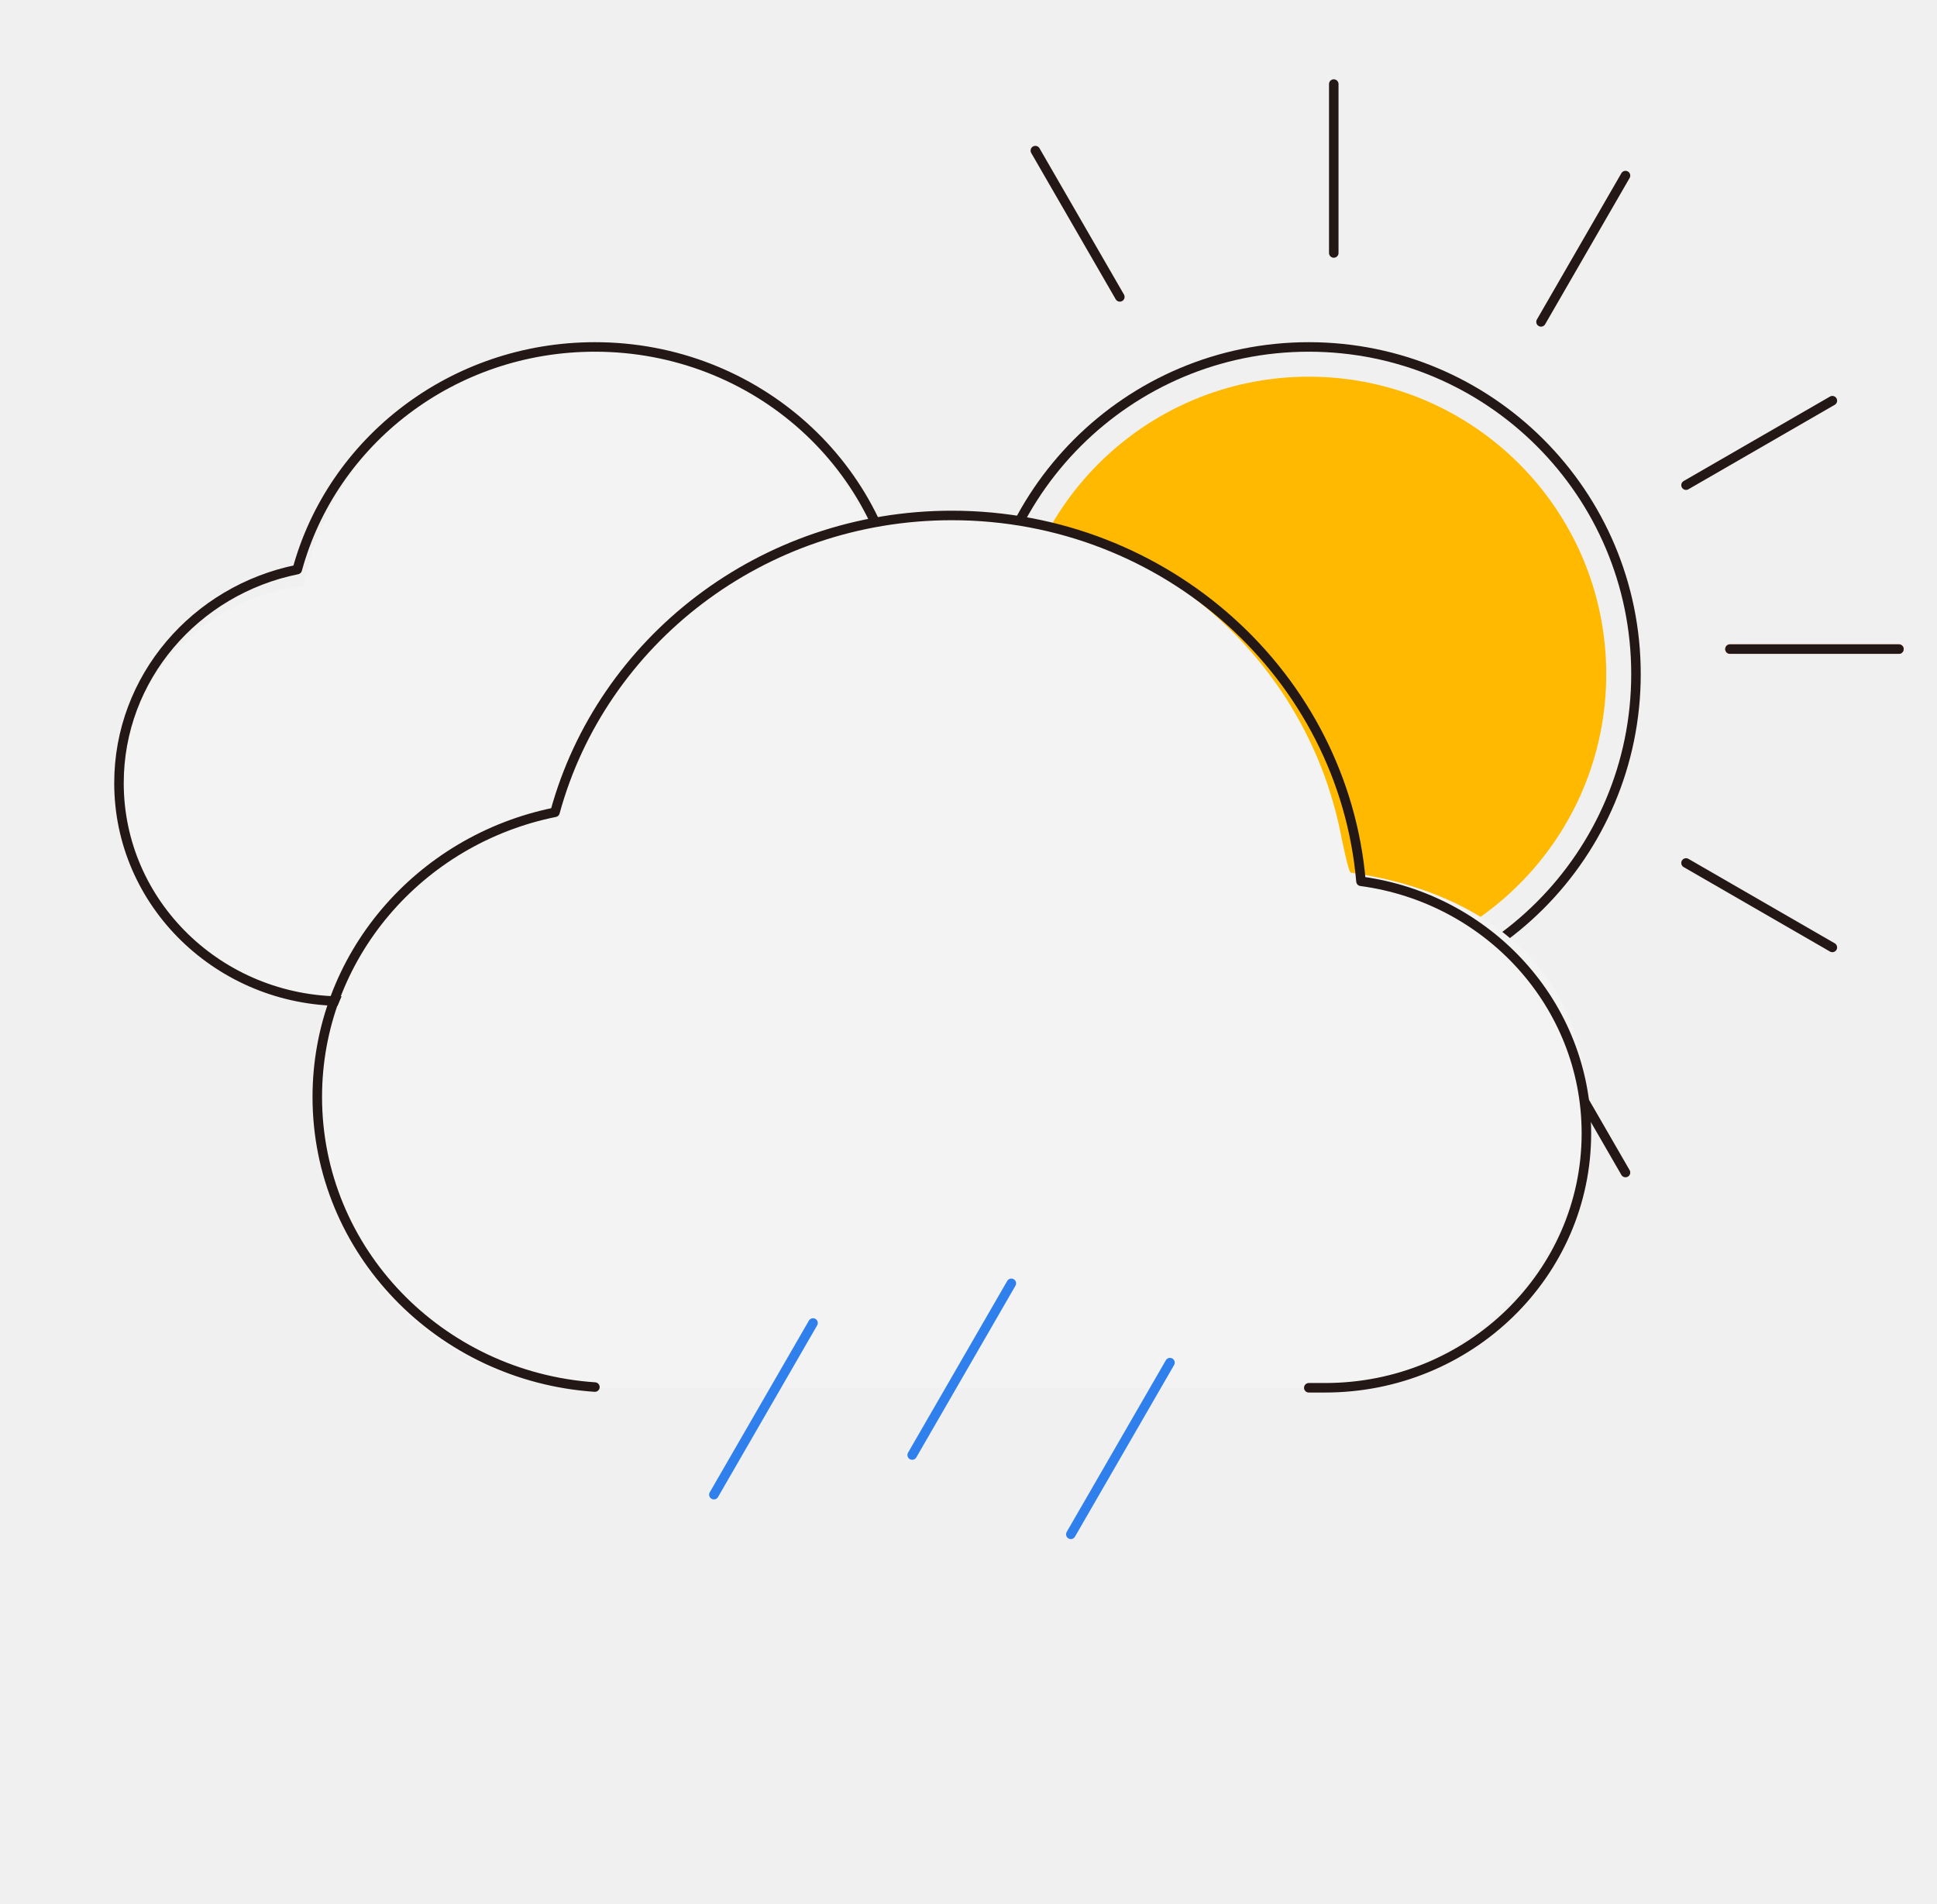
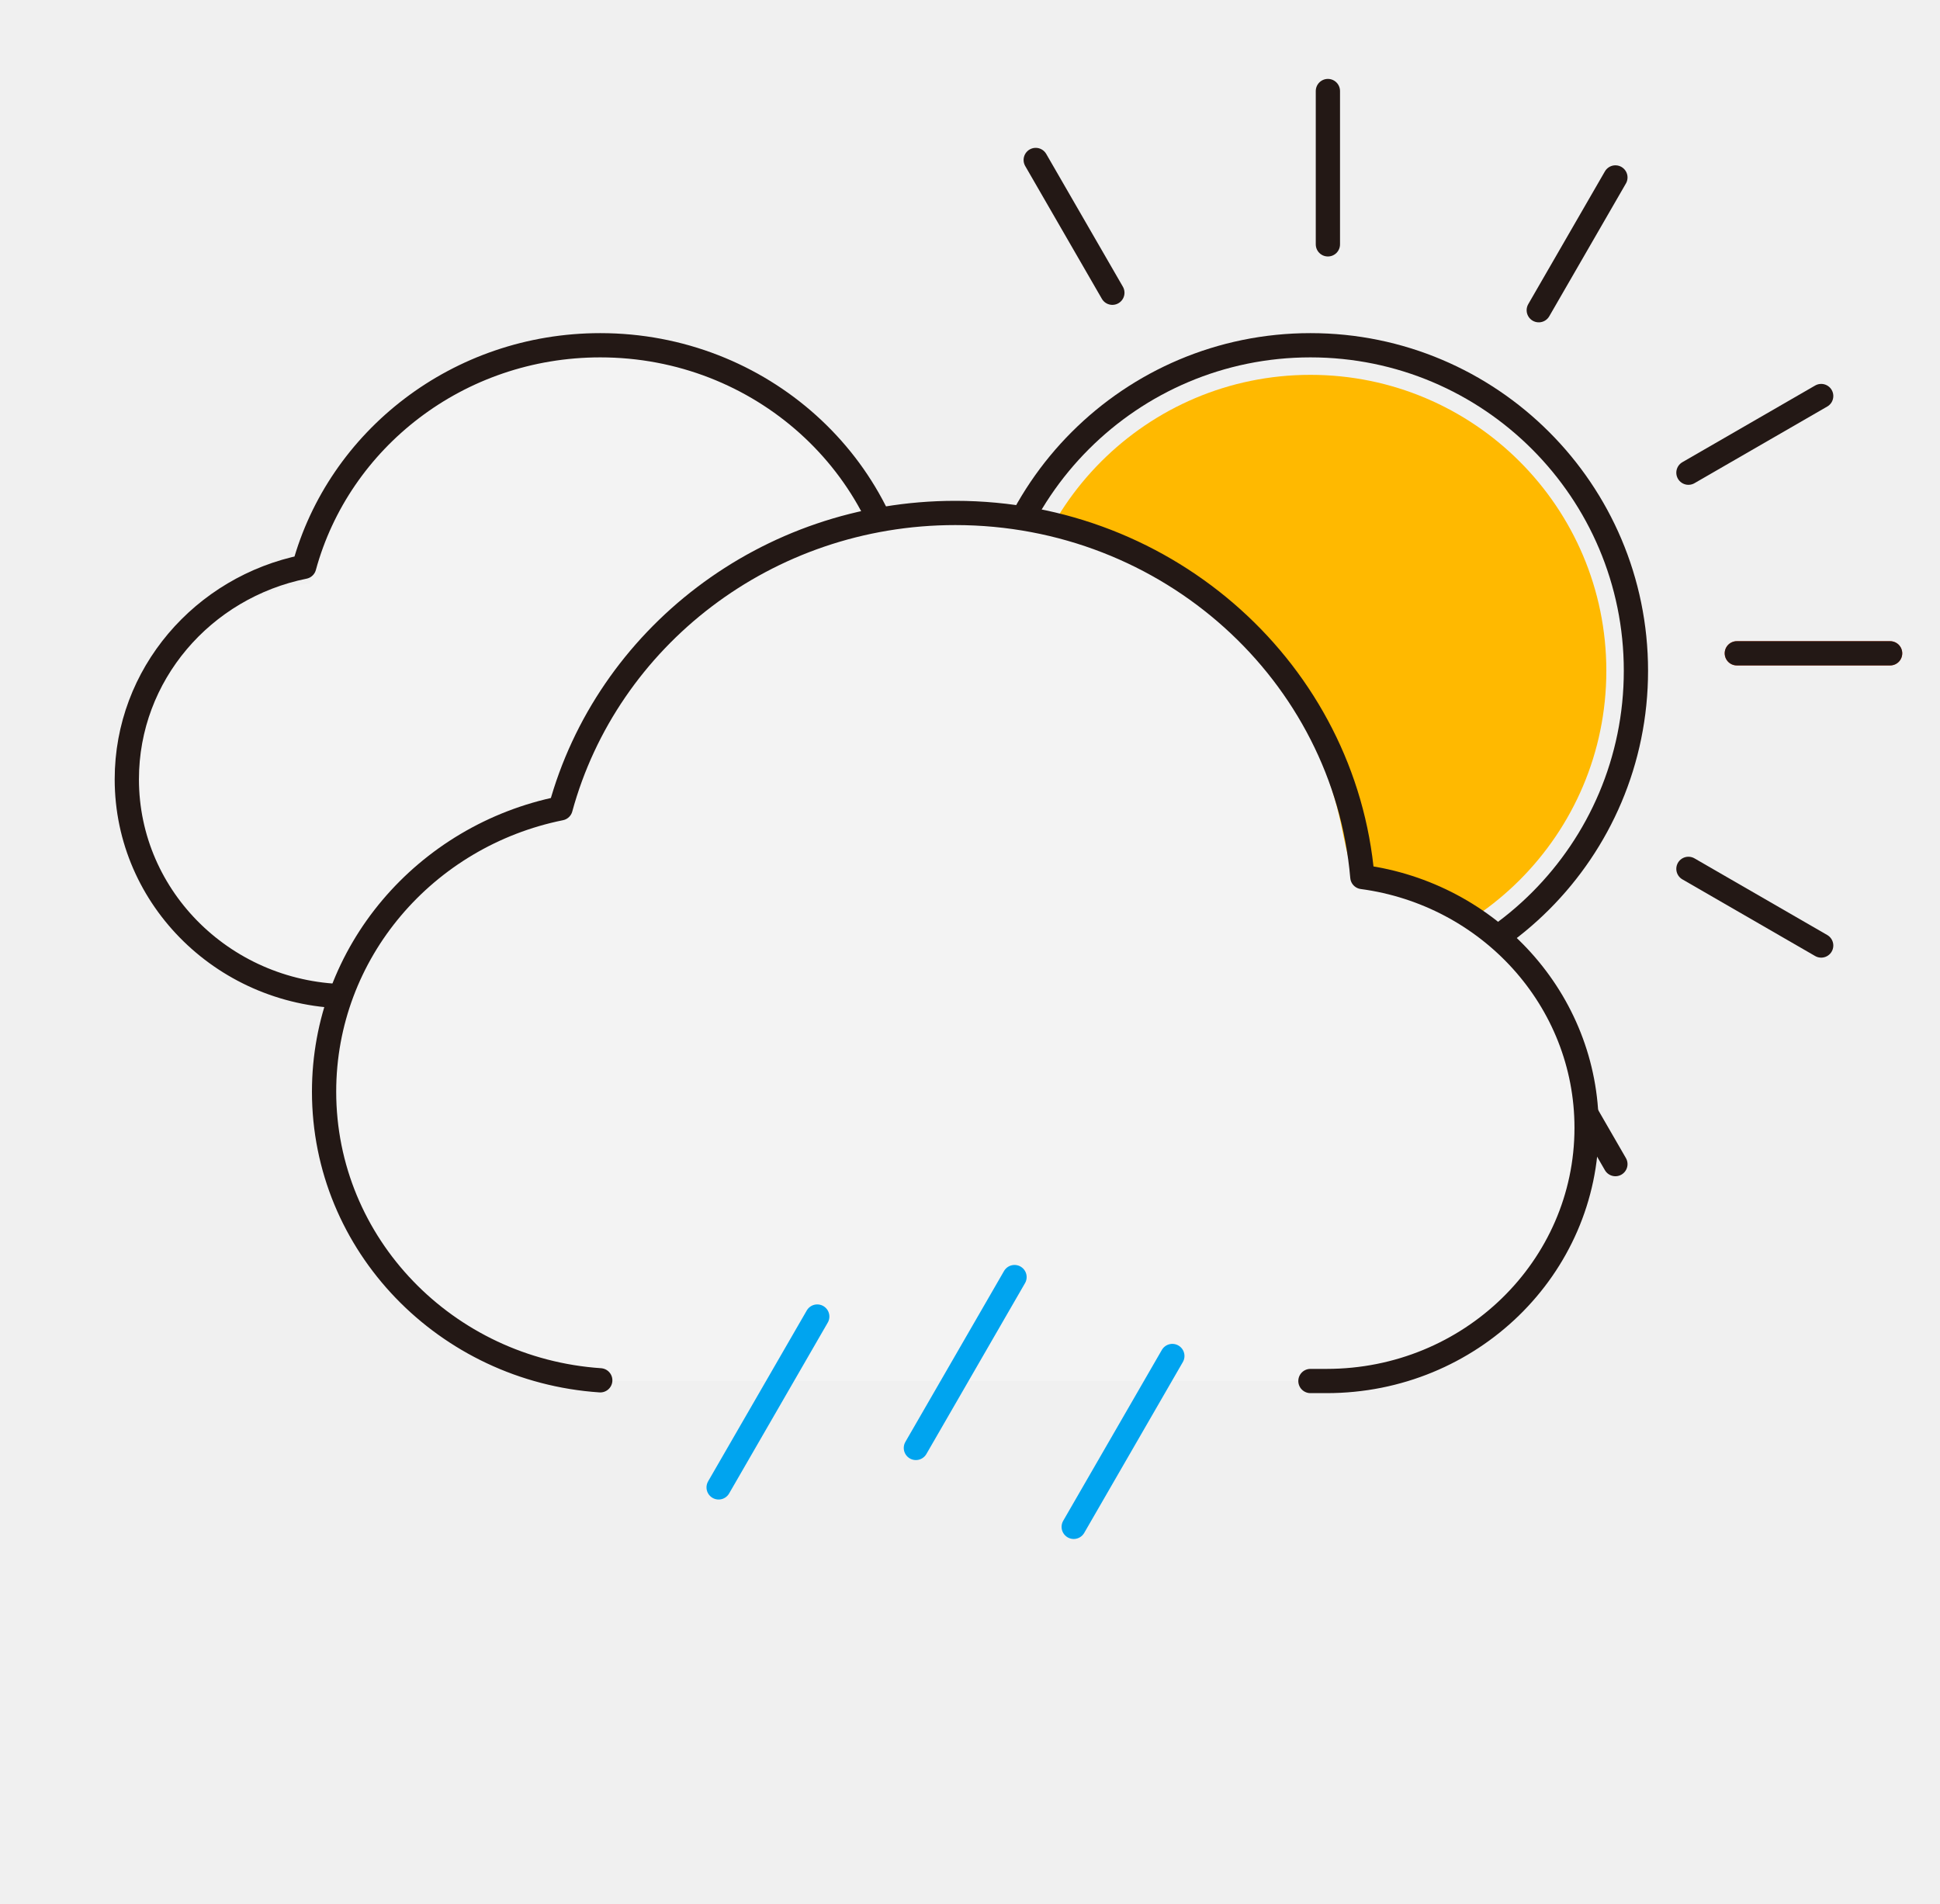
- <svg xmlns="http://www.w3.org/2000/svg" width="407" height="400" viewBox="0 0 407 400" fill="none">
-   <path fill-rule="evenodd" clip-rule="evenodd" d="M343.75 141.667C343.75 179.636 312.97 210.417 275 210.417C237.031 210.417 206.25 179.636 206.25 141.667C206.25 103.697 237.031 72.917 275 72.917C312.97 72.917 343.75 103.697 343.75 141.667Z" stroke="#231815" stroke-width="2" />
-   <line x1="399" y1="136.417" x2="363.5" y2="136.417" stroke="#F25022" stroke-width="2" stroke-linecap="round" stroke-linejoin="round" />
-   <line x1="186.5" y1="136.417" x2="151" y2="136.417" stroke="#F25022" stroke-width="2" stroke-linecap="round" stroke-linejoin="round" />
-   <line x1="399" y1="136.417" x2="363.5" y2="136.417" stroke="#231815" stroke-width="2" stroke-linecap="round" stroke-linejoin="round" />
-   <line x1="186.5" y1="136.417" x2="151" y2="136.417" stroke="#231815" stroke-width="2" stroke-linecap="round" stroke-linejoin="round" />
+ <svg xmlns="http://www.w3.org/2000/svg" width="160" height="157" viewBox="0 0 160 157" fill="none">
+   <path fill-rule="evenodd" clip-rule="evenodd" d="M134.922 55.331C134.922 70.16 122.903 82.182 108.077 82.182C93.251 82.182 81.232 70.16 81.232 55.331C81.232 40.501 93.251 28.479 108.077 28.479C122.903 28.479 134.922 40.501 134.922 55.331Z" stroke="#231815" stroke-width="2" />
+   <line x1="155.886" y1="53.89" x2="143.243" y2="53.89" stroke="#F25022" stroke-width="2" stroke-linecap="round" stroke-linejoin="round" />
+   <line x1="72.91" y1="53.89" x2="60.268" y2="53.89" stroke="#F25022" stroke-width="2" stroke-linecap="round" stroke-linejoin="round" />
+   <line x1="155.886" y1="53.89" x2="143.243" y2="53.89" stroke="#231815" stroke-width="2" stroke-linecap="round" stroke-linejoin="round" />
+   <line x1="72.91" y1="53.89" x2="60.268" y2="53.89" stroke="#231815" stroke-width="2" stroke-linecap="round" stroke-linejoin="round" />
  <g clip-path="url(#clip0)">
-     <line x1="385.012" y1="199.12" x2="354.268" y2="181.37" stroke="#231815" stroke-width="2" stroke-linecap="round" stroke-linejoin="round" />
+     <line x1="1" y1="-1" x2="13.644" y2="-1" transform="matrix(-0.865972 -0.500093 0.499907 -0.866079 151.567 77.6272)" stroke="#231815" stroke-width="2" stroke-linecap="round" stroke-linejoin="round" />
  </g>
  <g clip-path="url(#clip1)">
-     <line x1="341.547" y1="246.429" x2="323.797" y2="215.685" stroke="#231815" stroke-width="2" stroke-linecap="round" stroke-linejoin="round" />
+     <line x1="1" y1="-1" x2="13.645" y2="-1" transform="matrix(-0.499907 -0.866079 0.865972 -0.500093 134.595 96.3904)" stroke="#231815" stroke-width="2" stroke-linecap="round" stroke-linejoin="round" />
  </g>
  <g clip-path="url(#clip2)">
-     <line x1="235.297" y1="62.398" x2="217.547" y2="31.654" stroke="#231815" stroke-width="2" stroke-linecap="round" stroke-linejoin="round" />
+     <line x1="1" y1="-1" x2="13.645" y2="-1" transform="matrix(-0.499907 -0.866079 0.865972 -0.500093 93.1073 24.5137)" stroke="#231815" stroke-width="2" stroke-linecap="round" stroke-linejoin="round" />
  </g>
  <g clip-path="url(#clip3)">
-     <line x1="280.25" y1="265.666" x2="280.25" y2="230.166" stroke="#231815" stroke-width="2" stroke-linecap="round" stroke-linejoin="round" />
+     <line x1="109.517" y1="103.152" x2="109.517" y2="90.505" stroke="#231815" stroke-width="2" stroke-linecap="round" stroke-linejoin="round" />
  </g>
  <g clip-path="url(#clip4)">
-     <line x1="280.25" y1="53.167" x2="280.25" y2="17.667" stroke="#231815" stroke-width="2" stroke-linecap="round" stroke-linejoin="round" />
+     <line x1="109.517" y1="20.156" x2="109.517" y2="7.509" stroke="#231815" stroke-width="2" stroke-linecap="round" stroke-linejoin="round" />
  </g>
  <g clip-path="url(#clip5)">
-     <line x1="217.547" y1="251.679" x2="235.297" y2="220.935" stroke="#231815" stroke-width="2" stroke-linecap="round" stroke-linejoin="round" />
+     <line x1="1" y1="-1" x2="13.645" y2="-1" transform="matrix(0.499907 -0.866079 0.865972 0.500093 85.7859 98.8315)" stroke="#231815" stroke-width="2" stroke-linecap="round" stroke-linejoin="round" />
  </g>
  <g clip-path="url(#clip6)">
-     <line x1="323.797" y1="67.648" x2="341.547" y2="36.904" stroke="#231815" stroke-width="2" stroke-linecap="round" stroke-linejoin="round" />
+     <line x1="1" y1="-1" x2="13.645" y2="-1" transform="matrix(0.499907 -0.866079 0.865972 0.500093 127.274 26.9548)" stroke="#231815" stroke-width="2" stroke-linecap="round" stroke-linejoin="round" />
  </g>
  <g clip-path="url(#clip7)">
-     <line x1="170.238" y1="208.213" x2="200.982" y2="190.463" stroke="#231815" stroke-width="2" stroke-linecap="round" stroke-linejoin="round" />
+     <line x1="1" y1="-1" x2="13.644" y2="-1" transform="matrix(0.865972 -0.500093 0.499907 0.866079 67.0273 81.8552)" stroke="#231815" stroke-width="2" stroke-linecap="round" stroke-linejoin="round" />
  </g>
  <g clip-path="url(#clip8)">
-     <line x1="354.268" y1="101.963" x2="385.012" y2="84.213" stroke="#231815" stroke-width="2" stroke-linecap="round" stroke-linejoin="round" />
+     <line x1="1" y1="-1" x2="13.644" y2="-1" transform="matrix(0.865972 -0.500093 0.499907 0.866079 138.886 40.3572)" stroke="#231815" stroke-width="2" stroke-linecap="round" stroke-linejoin="round" />
  </g>
-   <path d="M337.5 141.667C337.5 176.185 309.518 204.167 275 204.167C240.482 204.167 212.5 176.185 212.5 141.667C212.5 107.149 240.482 79.167 275 79.167C309.518 79.167 337.5 107.149 337.5 141.667Z" fill="#FFB900" />
-   <path fill-rule="evenodd" clip-rule="evenodd" d="M186.33 123.317C186.33 123.317 187.481 129.167 187.874 129.223C209.085 132.247 225 144.62 225 166.667C225 190.829 205.412 210.417 181.25 210.417H68.75C44.588 210.417 25 190.829 25 166.667C25 144.62 41.308 126.382 62.519 123.357C62.912 123.301 63.297 123.289 63.67 123.317C69.305 94.59 94.622 72.917 125 72.917C155.378 72.917 180.695 94.59 186.33 123.317Z" fill="#F3F3F3" />
-   <path d="M72.059 210.417C46.069 210.417 25 189.896 25 164.583C25 142.474 41.074 124.02 62.461 119.704C69.814 92.766 95.027 72.917 125 72.917C158.884 72.917 186.686 98.284 189.476 130.583C209.542 133.266 225 150.031 225 170.312C225 192.461 206.565 210.417 183.824 210.417H72.059Z" stroke="#231815" stroke-width="2" stroke-linecap="round" stroke-linejoin="round" />
-   <path fill-rule="evenodd" clip-rule="evenodd" d="M281.773 175.534C281.773 175.534 283.309 183.334 283.833 183.408C312.114 187.441 333.333 203.938 333.333 233.334C333.333 265.55 307.217 291.667 275 291.667H125C92.783 291.667 66.667 265.55 66.667 233.334C66.667 203.938 88.41 179.62 116.691 175.587C117.215 175.513 117.729 175.497 118.227 175.534C125.741 137.231 159.496 108.333 200 108.333C240.504 108.333 274.259 137.231 281.773 175.534Z" fill="#F3F3F3" />
-   <path d="M275 291.667H278.431C308.753 291.667 333.333 267.727 333.333 238.195C333.333 211.153 312.723 188.799 285.967 185.222C282.247 142.156 245.179 108.333 200 108.333C160.036 108.333 126.418 134.799 116.615 170.717C88.099 176.472 66.667 201.076 66.667 230.556C66.667 262.862 92.405 289.313 125 291.518" stroke="#231815" stroke-width="2" stroke-linecap="round" stroke-linejoin="round" />
-   <path d="M150 314.135L170.833 278.05M191.667 305.802L212.5 269.717M225 322.468L245.833 286.384" stroke="#2F80ED" stroke-width="2" stroke-linecap="round" stroke-linejoin="round" />
+   <path d="M132.481 55.331C132.481 68.812 121.555 79.741 108.077 79.741C94.599 79.741 83.672 68.812 83.672 55.331C83.672 41.849 94.599 30.92 108.077 30.92C121.555 30.92 132.481 41.849 132.481 55.331Z" fill="#FFB900" />
+   <path fill-rule="evenodd" clip-rule="evenodd" d="M73.454 48.164C73.454 48.164 73.903 50.449 74.057 50.47C82.339 51.652 88.553 56.484 88.553 65.095C88.553 74.532 80.905 82.182 71.47 82.182H27.542C18.107 82.182 10.459 74.532 10.459 65.095C10.459 56.484 16.826 49.361 25.109 48.179C25.262 48.158 25.413 48.153 25.558 48.164C27.759 36.944 37.644 28.479 49.506 28.479C61.368 28.479 71.253 36.944 73.454 48.164Z" fill="#F3F3F3" />
+   <path d="M28.834 82.182C18.686 82.182 10.459 74.168 10.459 64.281C10.459 55.646 16.735 48.438 25.086 46.753C27.957 36.231 37.802 28.479 49.506 28.479C62.737 28.479 73.593 38.387 74.682 51.002C82.517 52.05 88.553 58.597 88.553 66.519C88.553 75.169 81.355 82.182 72.475 82.182H28.834Z" stroke="#231815" stroke-width="2" stroke-linecap="round" stroke-linejoin="round" />
+   <path fill-rule="evenodd" clip-rule="evenodd" d="M110.721 68.558C110.721 68.558 111.321 71.605 111.526 71.634C122.569 73.209 130.854 79.652 130.854 91.133C130.854 103.716 120.657 113.916 108.077 113.916H49.506C36.926 113.916 26.728 103.716 26.728 91.133C26.728 79.652 35.219 70.154 46.262 68.579C46.466 68.55 46.667 68.544 46.861 68.558C49.795 53.598 62.975 42.312 78.791 42.312C94.607 42.312 107.788 53.598 110.721 68.558Z" fill="#F3F3F3" />
+   <path d="M108.077 113.916H109.417C121.256 113.916 130.854 104.566 130.854 93.031C130.854 82.47 122.807 73.739 112.359 72.342C110.907 55.522 96.433 42.312 78.791 42.312C63.186 42.312 50.06 52.648 46.232 66.677C35.097 68.924 26.728 78.534 26.728 90.048C26.728 102.666 36.779 112.997 49.506 113.858" stroke="#231815" stroke-width="2" stroke-linecap="round" stroke-linejoin="round" />
+   <path d="M59.268 122.691L67.403 108.598M75.537 119.437L83.672 105.343M88.553 125.946L96.688 111.853" stroke="#00A4EF" stroke-width="2" stroke-linecap="round" stroke-linejoin="round" />
  <defs>
    <clipPath id="clip0">
-       <rect x="351.615" y="171.466" width="50" height="25" rx="6" transform="rotate(30 351.615 171.466)" fill="white" />
+       <rect width="19.525" height="9.764" rx="4.882" transform="matrix(0.865972 0.500093 -0.499907 0.866079 137.993 66.9695)" fill="white" />
    </clipPath>
    <clipPath id="clip1">
-       <rect x="326.451" y="205.781" width="50" height="25" rx="6" transform="rotate(60 326.451 205.781)" fill="white" />
+       <rect width="19.527" height="9.762" rx="4.881" transform="matrix(0.499907 0.866079 -0.865972 0.500093 128.167 80.3718)" fill="white" />
    </clipPath>
    <clipPath id="clip2">
-       <rect x="220.201" y="21.751" width="50" height="25" rx="6" transform="rotate(60 220.201 21.7507)" fill="white" />
+       <rect width="19.527" height="9.762" rx="4.881" transform="matrix(0.499907 0.866079 -0.865972 0.500093 86.6792 8.49512)" fill="white" />
    </clipPath>
    <clipPath id="clip3">
-       <rect x="287.5" y="222.916" width="50" height="25" rx="6" transform="rotate(90 287.5 222.916)" fill="white" />
+       <rect x="112.958" y="87.064" width="19.529" height="9.762" rx="4.881" transform="rotate(90 112.958 87.0642)" fill="white" />
    </clipPath>
    <clipPath id="clip4">
-       <rect x="287.5" y="10.417" width="50" height="25" rx="6" transform="rotate(90 287.5 10.4166)" fill="white" />
+       <rect x="112.958" y="4.068" width="19.529" height="9.762" rx="4.881" transform="rotate(90 112.958 4.06836)" fill="white" />
    </clipPath>
    <clipPath id="clip5">
-       <rect x="245.2" y="218.281" width="50" height="25" rx="6" transform="rotate(120 245.2 218.281)" fill="white" />
+       <rect width="19.527" height="9.762" rx="4.881" transform="matrix(-0.499907 0.866079 -0.865972 -0.500093 96.4409 85.2539)" fill="white" />
    </clipPath>
    <clipPath id="clip6">
-       <rect x="351.451" y="34.251" width="50" height="25" rx="6" transform="rotate(120 351.451 34.2507)" fill="white" />
+       <rect width="19.527" height="9.762" rx="4.881" transform="matrix(-0.499907 0.866079 -0.865972 -0.500093 137.929 13.3772)" fill="white" />
    </clipPath>
    <clipPath id="clip7">
-       <rect x="210.886" y="193.117" width="50" height="25" rx="6" transform="rotate(150 210.886 193.117)" fill="white" />
+       <rect width="19.525" height="9.764" rx="4.882" transform="matrix(-0.865972 0.500093 -0.499907 -0.866079 83.042 75.4255)" fill="white" />
    </clipPath>
    <clipPath id="clip8">
-       <rect x="394.916" y="86.867" width="50" height="25" rx="6" transform="rotate(150 394.916 86.8669)" fill="white" />
+       <rect width="19.525" height="9.764" rx="4.882" transform="matrix(-0.865972 0.500093 -0.499907 -0.866079 154.901 33.9275)" fill="white" />
    </clipPath>
  </defs>
</svg>
